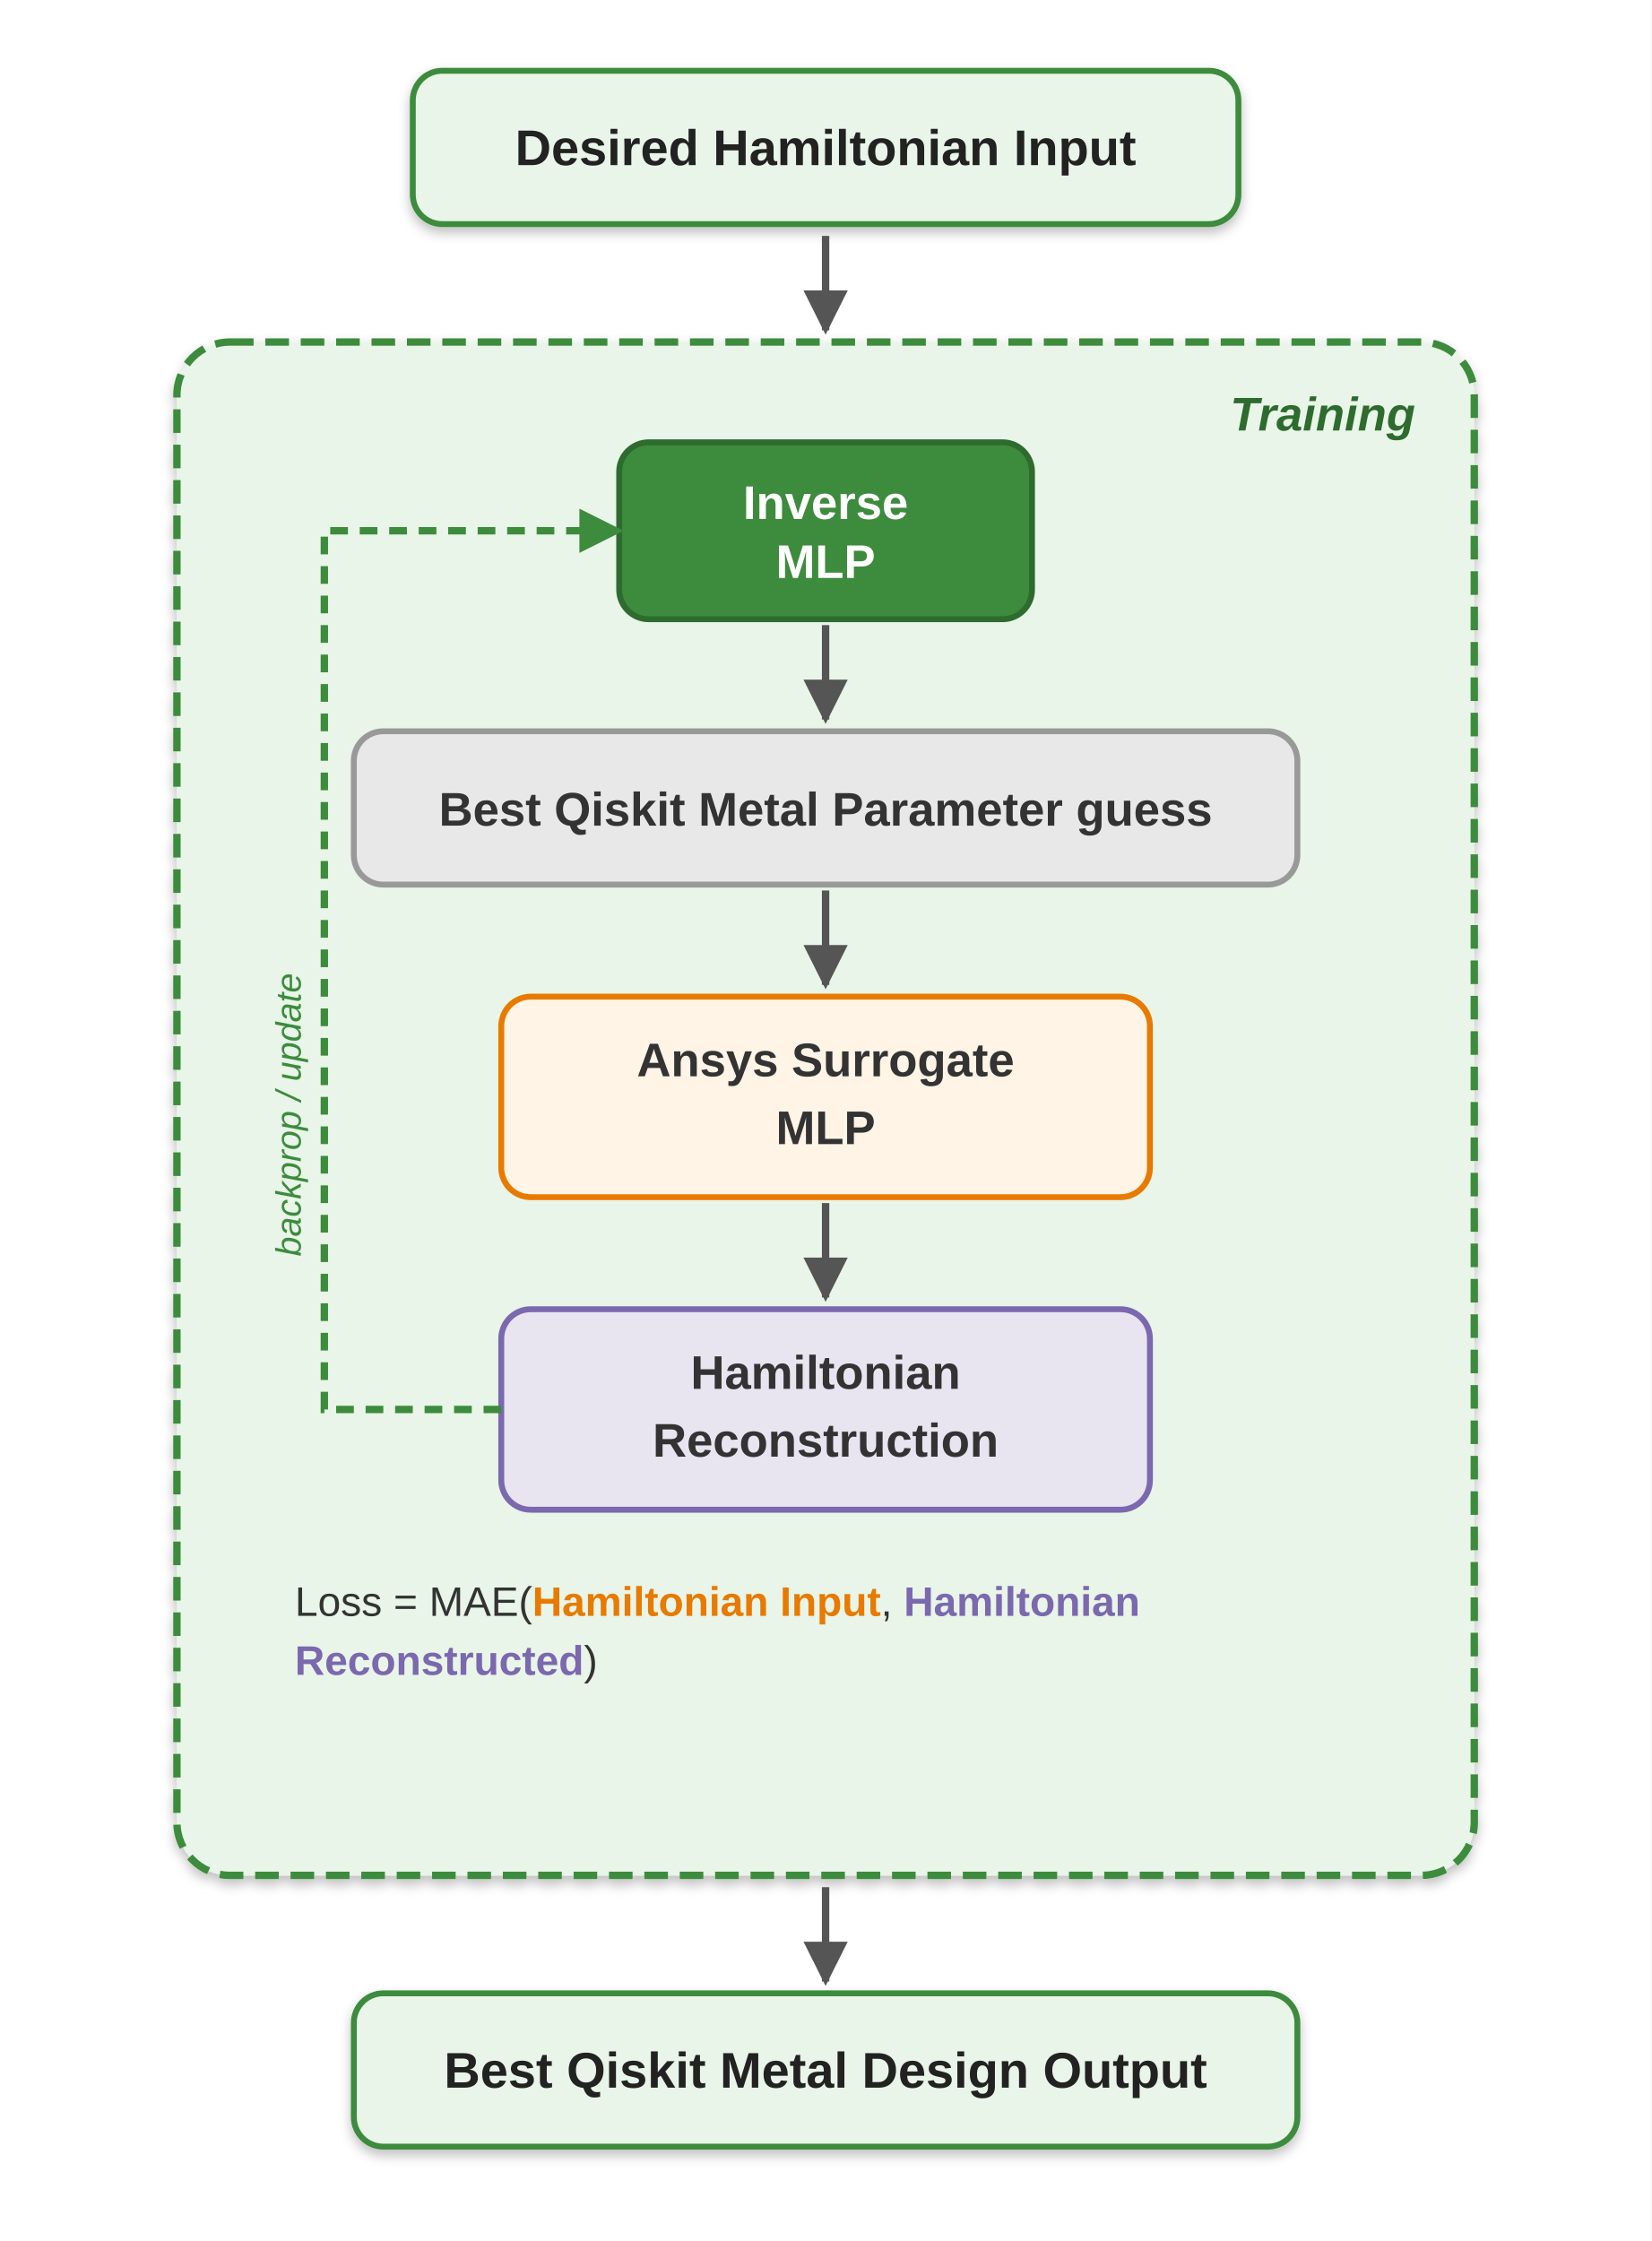
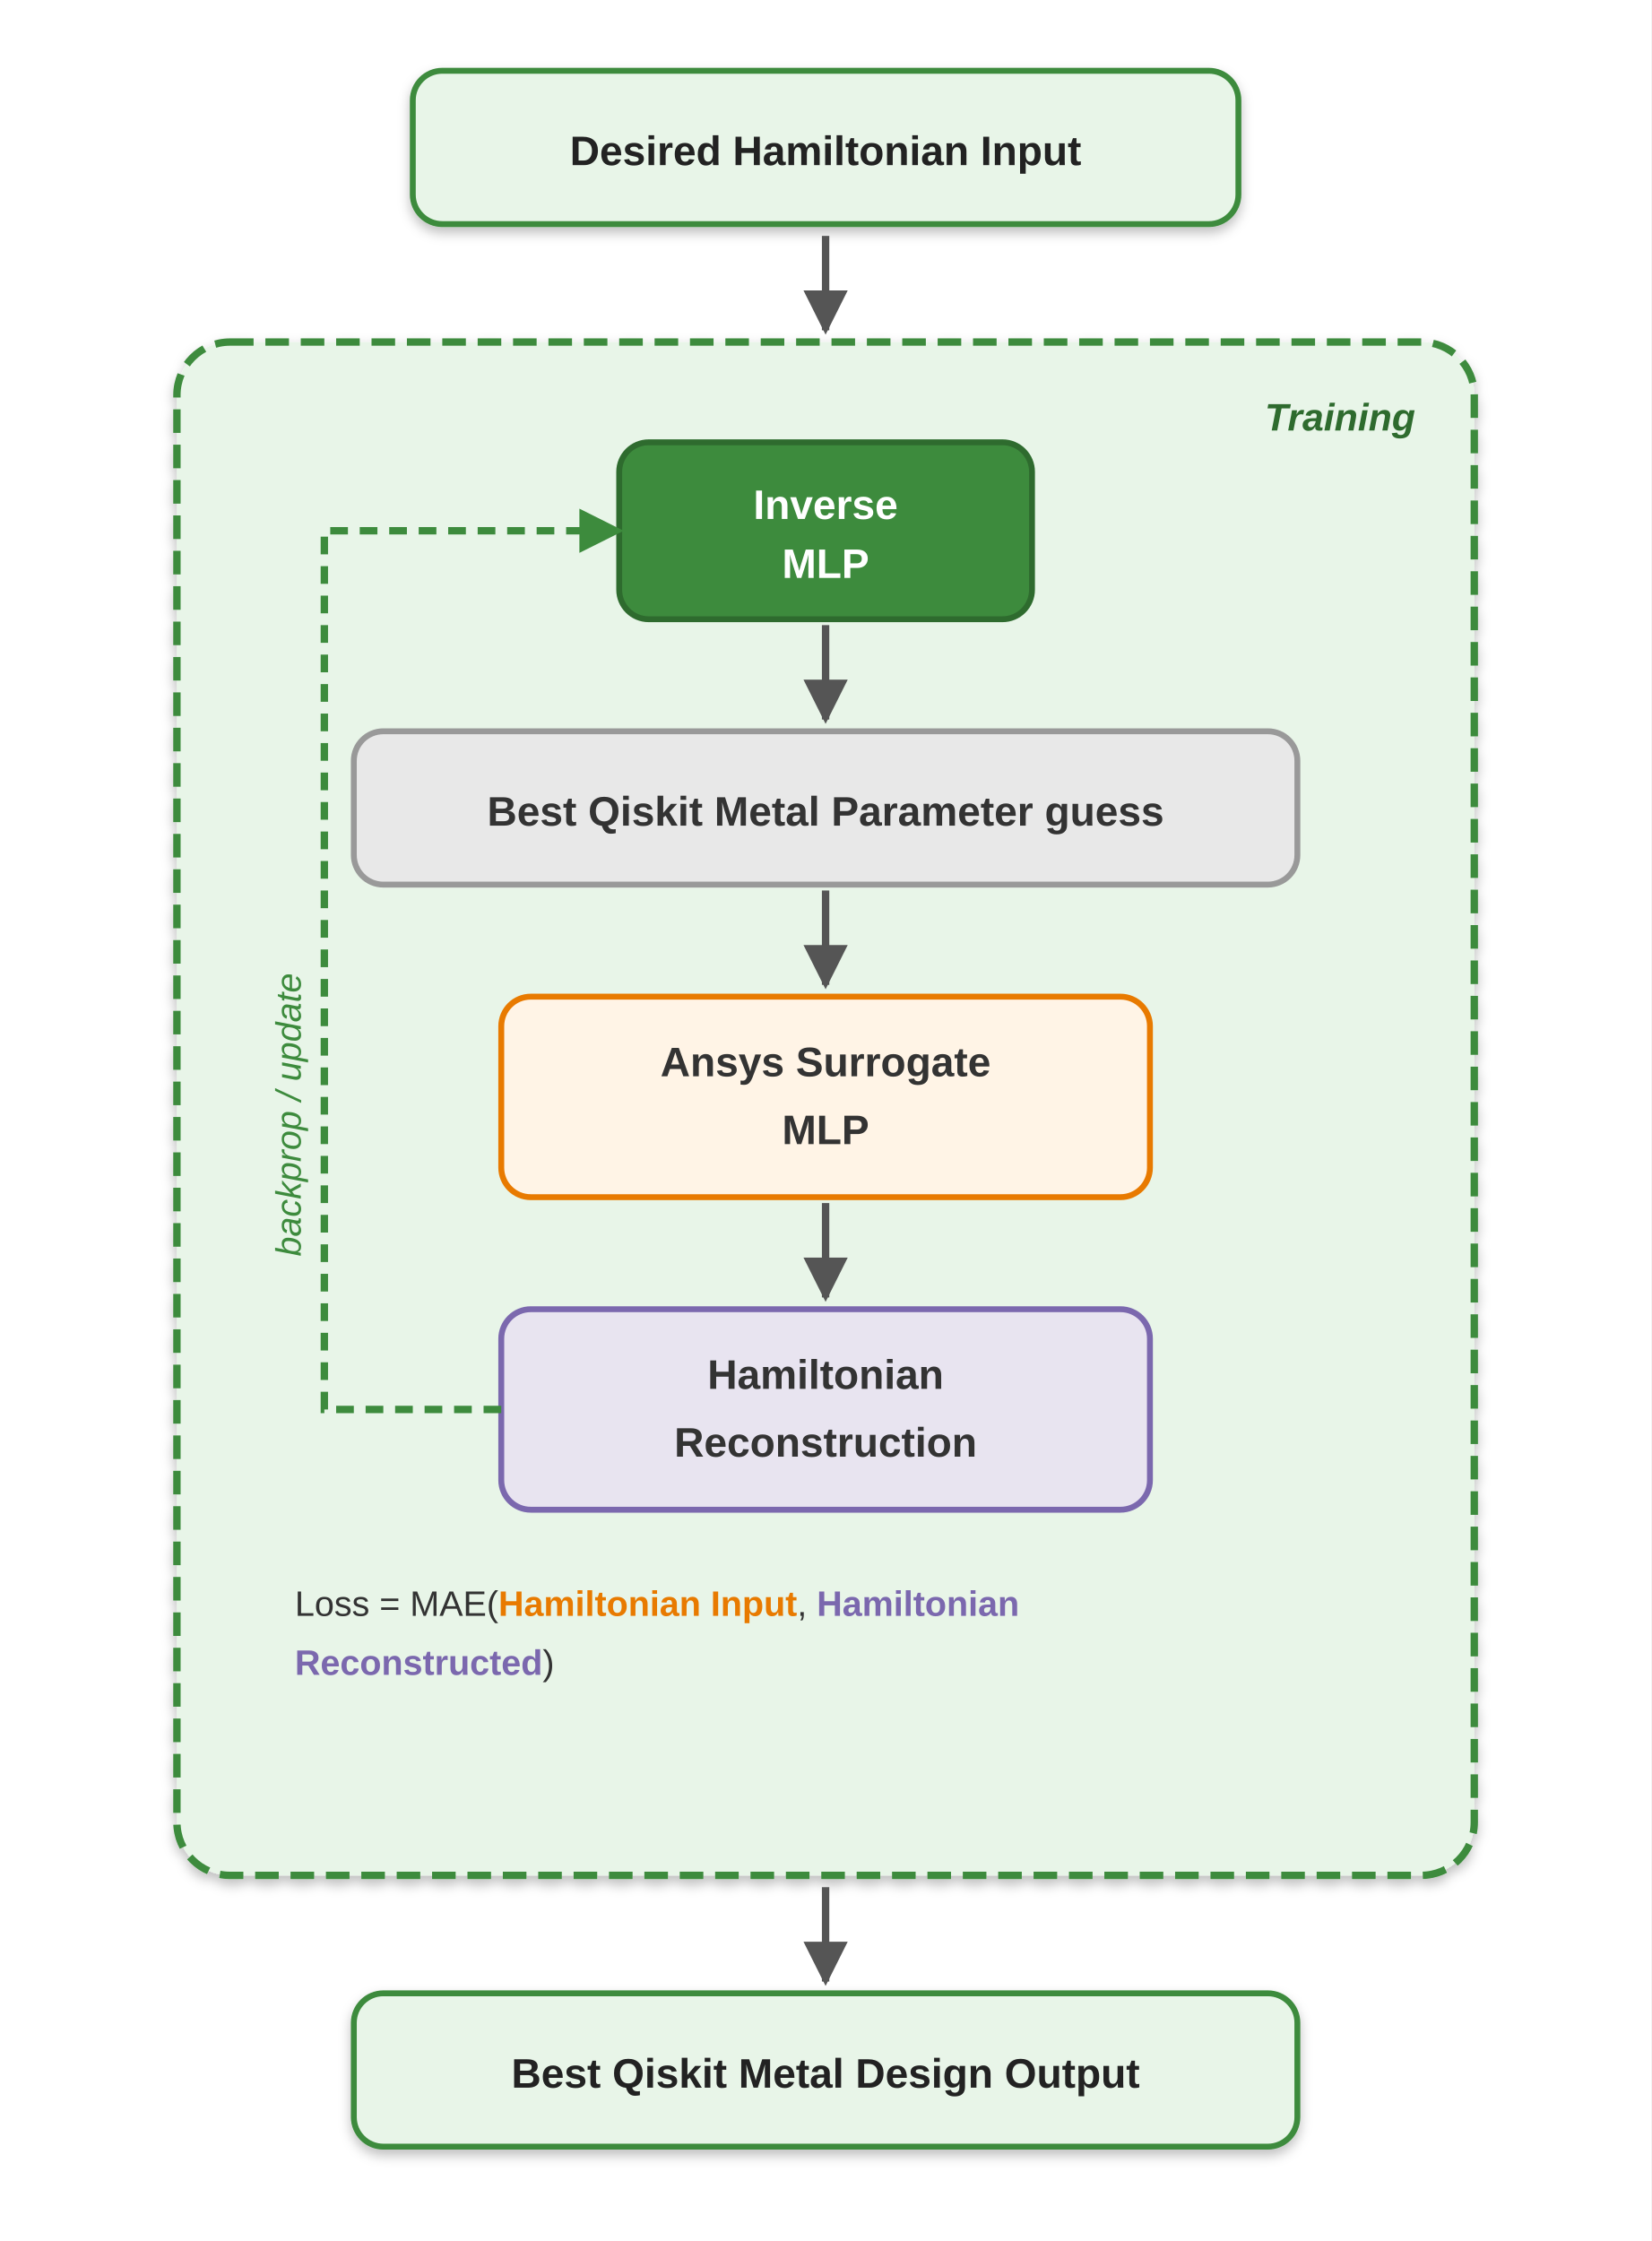
<svg xmlns="http://www.w3.org/2000/svg" viewBox="0 0 560 760" font-family="'Helvetica Neue', Arial, Helvetica, sans-serif">
  <rect width="560" height="760" fill="#FFFFFF" />
  <defs>
    <marker id="arrowMain" viewBox="0 0 10 10" refX="9" refY="5" markerWidth="6" markerHeight="6" orient="auto-start-reverse">
      <path d="M 0 0 L 10 5 L 0 10 z" fill="#555555" />
    </marker>
    <marker id="arrowOut" viewBox="0 0 10 10" refX="9" refY="5" markerWidth="6" markerHeight="6" orient="auto-start-reverse">
      <path d="M 0 0 L 10 5 L 0 10 z" fill="#555555" />
    </marker>
    <marker id="arrowFb" viewBox="0 0 10 10" refX="9" refY="5" markerWidth="6" markerHeight="6" orient="auto-start-reverse">
      <path d="M 0 0 L 10 5 L 0 10 z" fill="#3D8B3D" />
    </marker>
    <filter id="softShadow" x="-20%" y="-20%" width="140%" height="140%">
      <feGaussianBlur in="SourceAlpha" stdDeviation="2" />
      <feOffset dx="0" dy="2" result="offsetblur" />
      <feComponentTransfer>
        <feFuncA type="linear" slope="0.25" />
      </feComponentTransfer>
      <feMerge>
        <feMergeNode />
        <feMergeNode in="SourceGraphic" />
      </feMerge>
    </filter>
  </defs>
  <rect x="140" y="24" width="280" height="52" rx="10" ry="10" fill="#E8F5E8" stroke="#3D8B3D" stroke-width="2" filter="url(#softShadow)" />
-   <text x="280" y="56" text-anchor="middle" font-size="17" font-weight="bold" fill="#222222">
+   <text x="280" y="56" text-anchor="middle" font-size="14" font-weight="bold" fill="#222222">
    Desired Hamiltonian Input
  </text>
  <line x1="280" y1="80" x2="280" y2="112" stroke="#555555" stroke-width="2.5" marker-end="url(#arrowOut)" />
  <rect x="60" y="116" width="440" height="520" rx="18" ry="18" fill="#E8F5E8" stroke="#3D8B3D" stroke-width="2.5" stroke-dasharray="8,4" filter="url(#softShadow)" />
-   <text x="480" y="146" text-anchor="end" font-size="16" font-style="italic" font-weight="bold" fill="#2E6B2E">Training</text>
+   <text x="480" y="146" text-anchor="end" font-size="13" font-style="italic" font-weight="bold" fill="#2E6B2E">Training</text>
  <rect x="210" y="150" width="140" height="60" rx="10" ry="10" fill="#3D8B3D" stroke="#2E6B2E" stroke-width="2" />
-   <text x="280" y="176" text-anchor="middle" font-size="16" font-weight="bold" fill="#FFFFFF">Inverse</text>
-   <text x="280" y="196" text-anchor="middle" font-size="16" font-weight="bold" fill="#FFFFFF">MLP</text>
+   <text x="280" y="176" text-anchor="middle" font-size="14" font-weight="bold" fill="#FFFFFF">Inverse</text>
+   <text x="280" y="196" text-anchor="middle" font-size="14" font-weight="bold" fill="#FFFFFF">MLP</text>
  <line x1="280" y1="212" x2="280" y2="244" stroke="#555555" stroke-width="2.5" marker-end="url(#arrowMain)" />
  <rect x="120" y="248" width="320" height="52" rx="10" ry="10" fill="#E8E8E8" stroke="#999999" stroke-width="2" />
-   <text x="280" y="280" text-anchor="middle" font-size="16" font-weight="bold" fill="#333333">
+   <text x="280" y="280" text-anchor="middle" font-size="14" font-weight="bold" fill="#333333">
    Best Qiskit Metal Parameter guess
  </text>
  <line x1="280" y1="302" x2="280" y2="334" stroke="#555555" stroke-width="2.5" marker-end="url(#arrowMain)" />
  <rect x="170" y="338" width="220" height="68" rx="10" ry="10" fill="#FFF4E6" stroke="#E87A00" stroke-width="2" />
-   <text x="280" y="365" text-anchor="middle" font-size="16" font-weight="bold" fill="#333333">Ansys Surrogate</text>
-   <text x="280" y="388" text-anchor="middle" font-size="16" font-weight="bold" fill="#333333">MLP</text>
+   <text x="280" y="365" text-anchor="middle" font-size="14" font-weight="bold" fill="#333333">Ansys Surrogate</text>
+   <text x="280" y="388" text-anchor="middle" font-size="14" font-weight="bold" fill="#333333">MLP</text>
  <line x1="280" y1="408" x2="280" y2="440" stroke="#555555" stroke-width="2.5" marker-end="url(#arrowMain)" />
  <rect x="170" y="444" width="220" height="68" rx="10" ry="10" fill="#E8E4F0" stroke="#7B68AE" stroke-width="2" />
-   <text x="280" y="471" text-anchor="middle" font-size="16" font-weight="bold" fill="#333333">Hamiltonian</text>
-   <text x="280" y="494" text-anchor="middle" font-size="16" font-weight="bold" fill="#333333">Reconstruction</text>
-   <text x="100" y="548" text-anchor="start" font-size="14" fill="#333333">
+   <text x="280" y="471" text-anchor="middle" font-size="14" font-weight="bold" fill="#333333">Hamiltonian</text>
+   <text x="280" y="494" text-anchor="middle" font-size="14" font-weight="bold" fill="#333333">Reconstruction</text>
+   <text x="100" y="548" text-anchor="start" font-size="12" fill="#333333">
    Loss = MAE(<tspan font-weight="bold" fill="#E87A00">Hamiltonian Input</tspan>, <tspan font-weight="bold" fill="#7B68AE">Hamiltonian</tspan>
  </text>
-   <text x="100" y="568" text-anchor="start" font-size="14" font-weight="bold" fill="#7B68AE">
+   <text x="100" y="568" text-anchor="start" font-size="12" font-weight="bold" fill="#7B68AE">
    Reconstructed<tspan font-weight="normal" fill="#333333"> )</tspan>
  </text>
  <path d="M 170,478 L 110,478 L 110,180 L 210,180" fill="none" stroke="#3D8B3D" stroke-width="2.5" stroke-dasharray="6,4" marker-end="url(#arrowFb)" />
  <text x="102" y="330" text-anchor="end" font-size="12" font-style="italic" fill="#3D8B3D" transform="rotate(-90 102 330)">
    backprop / update
  </text>
  <line x1="280" y1="640" x2="280" y2="672" stroke="#555555" stroke-width="2.5" marker-end="url(#arrowOut)" />
  <rect x="120" y="676" width="320" height="52" rx="10" ry="10" fill="#E8F5E8" stroke="#3D8B3D" stroke-width="2" filter="url(#softShadow)" />
-   <text x="280" y="708" text-anchor="middle" font-size="17" font-weight="bold" fill="#222222">
+   <text x="280" y="708" text-anchor="middle" font-size="14" font-weight="bold" fill="#222222">
    Best Qiskit Metal Design Output
  </text>
</svg>
